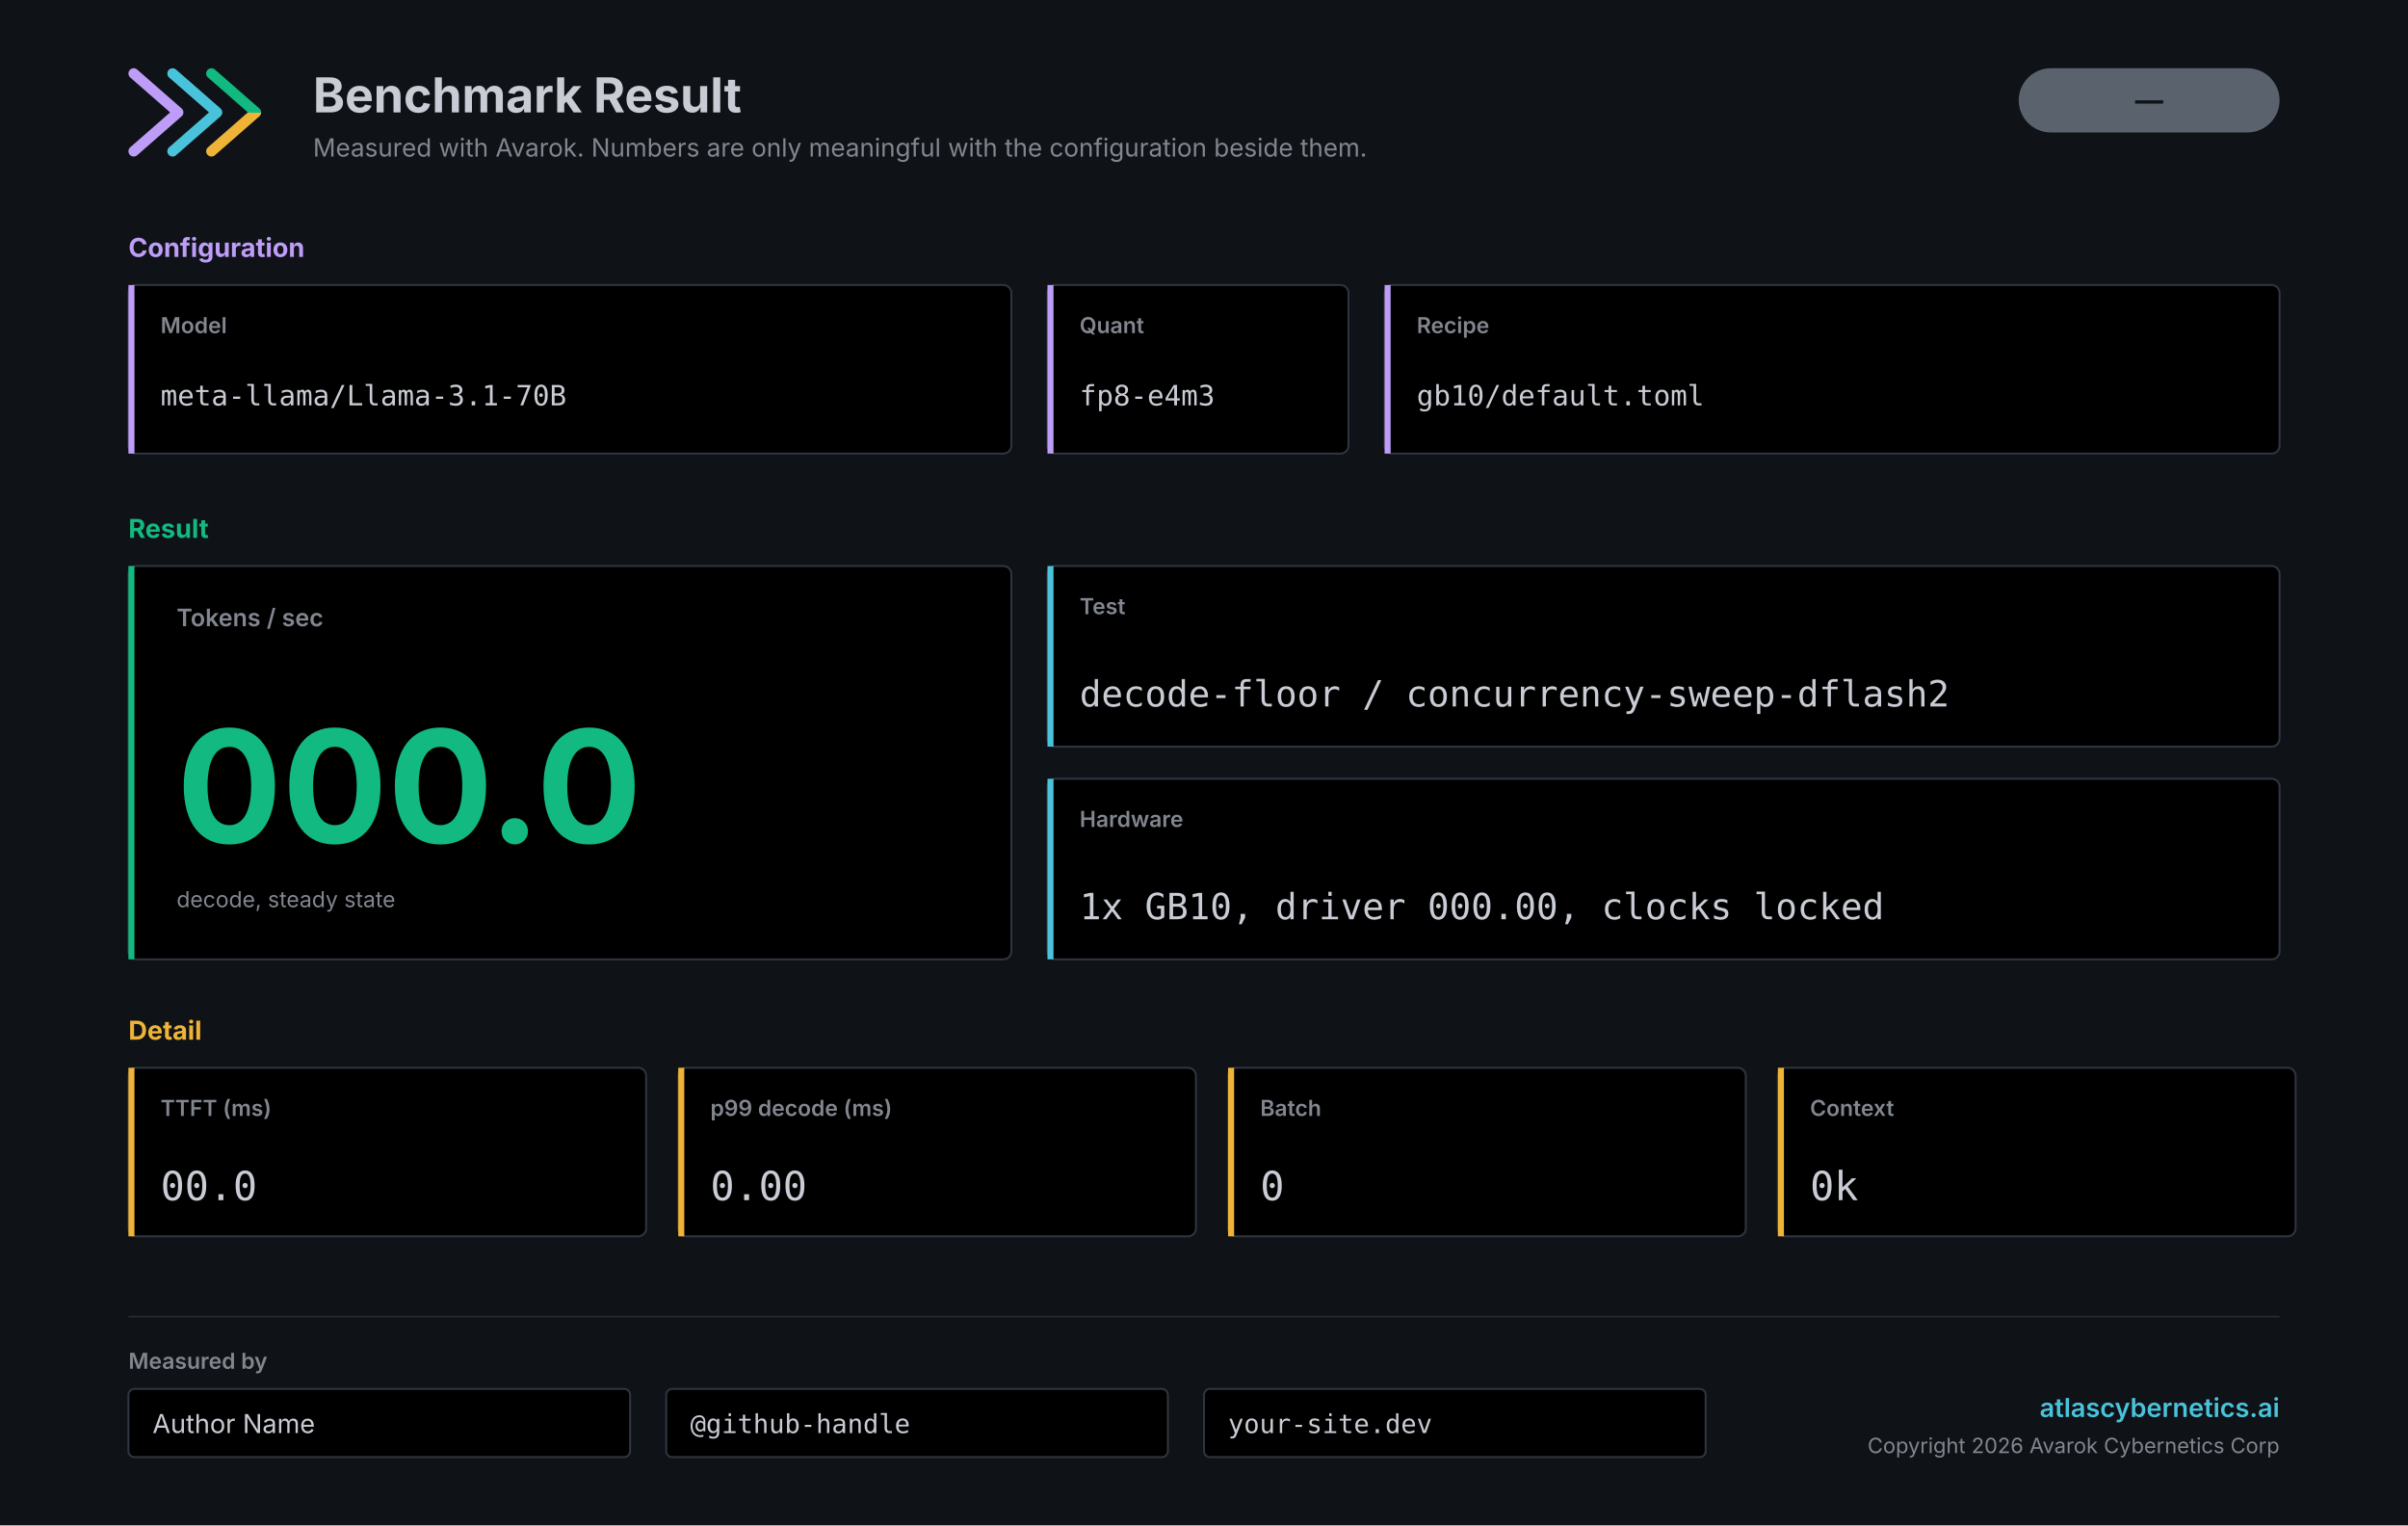
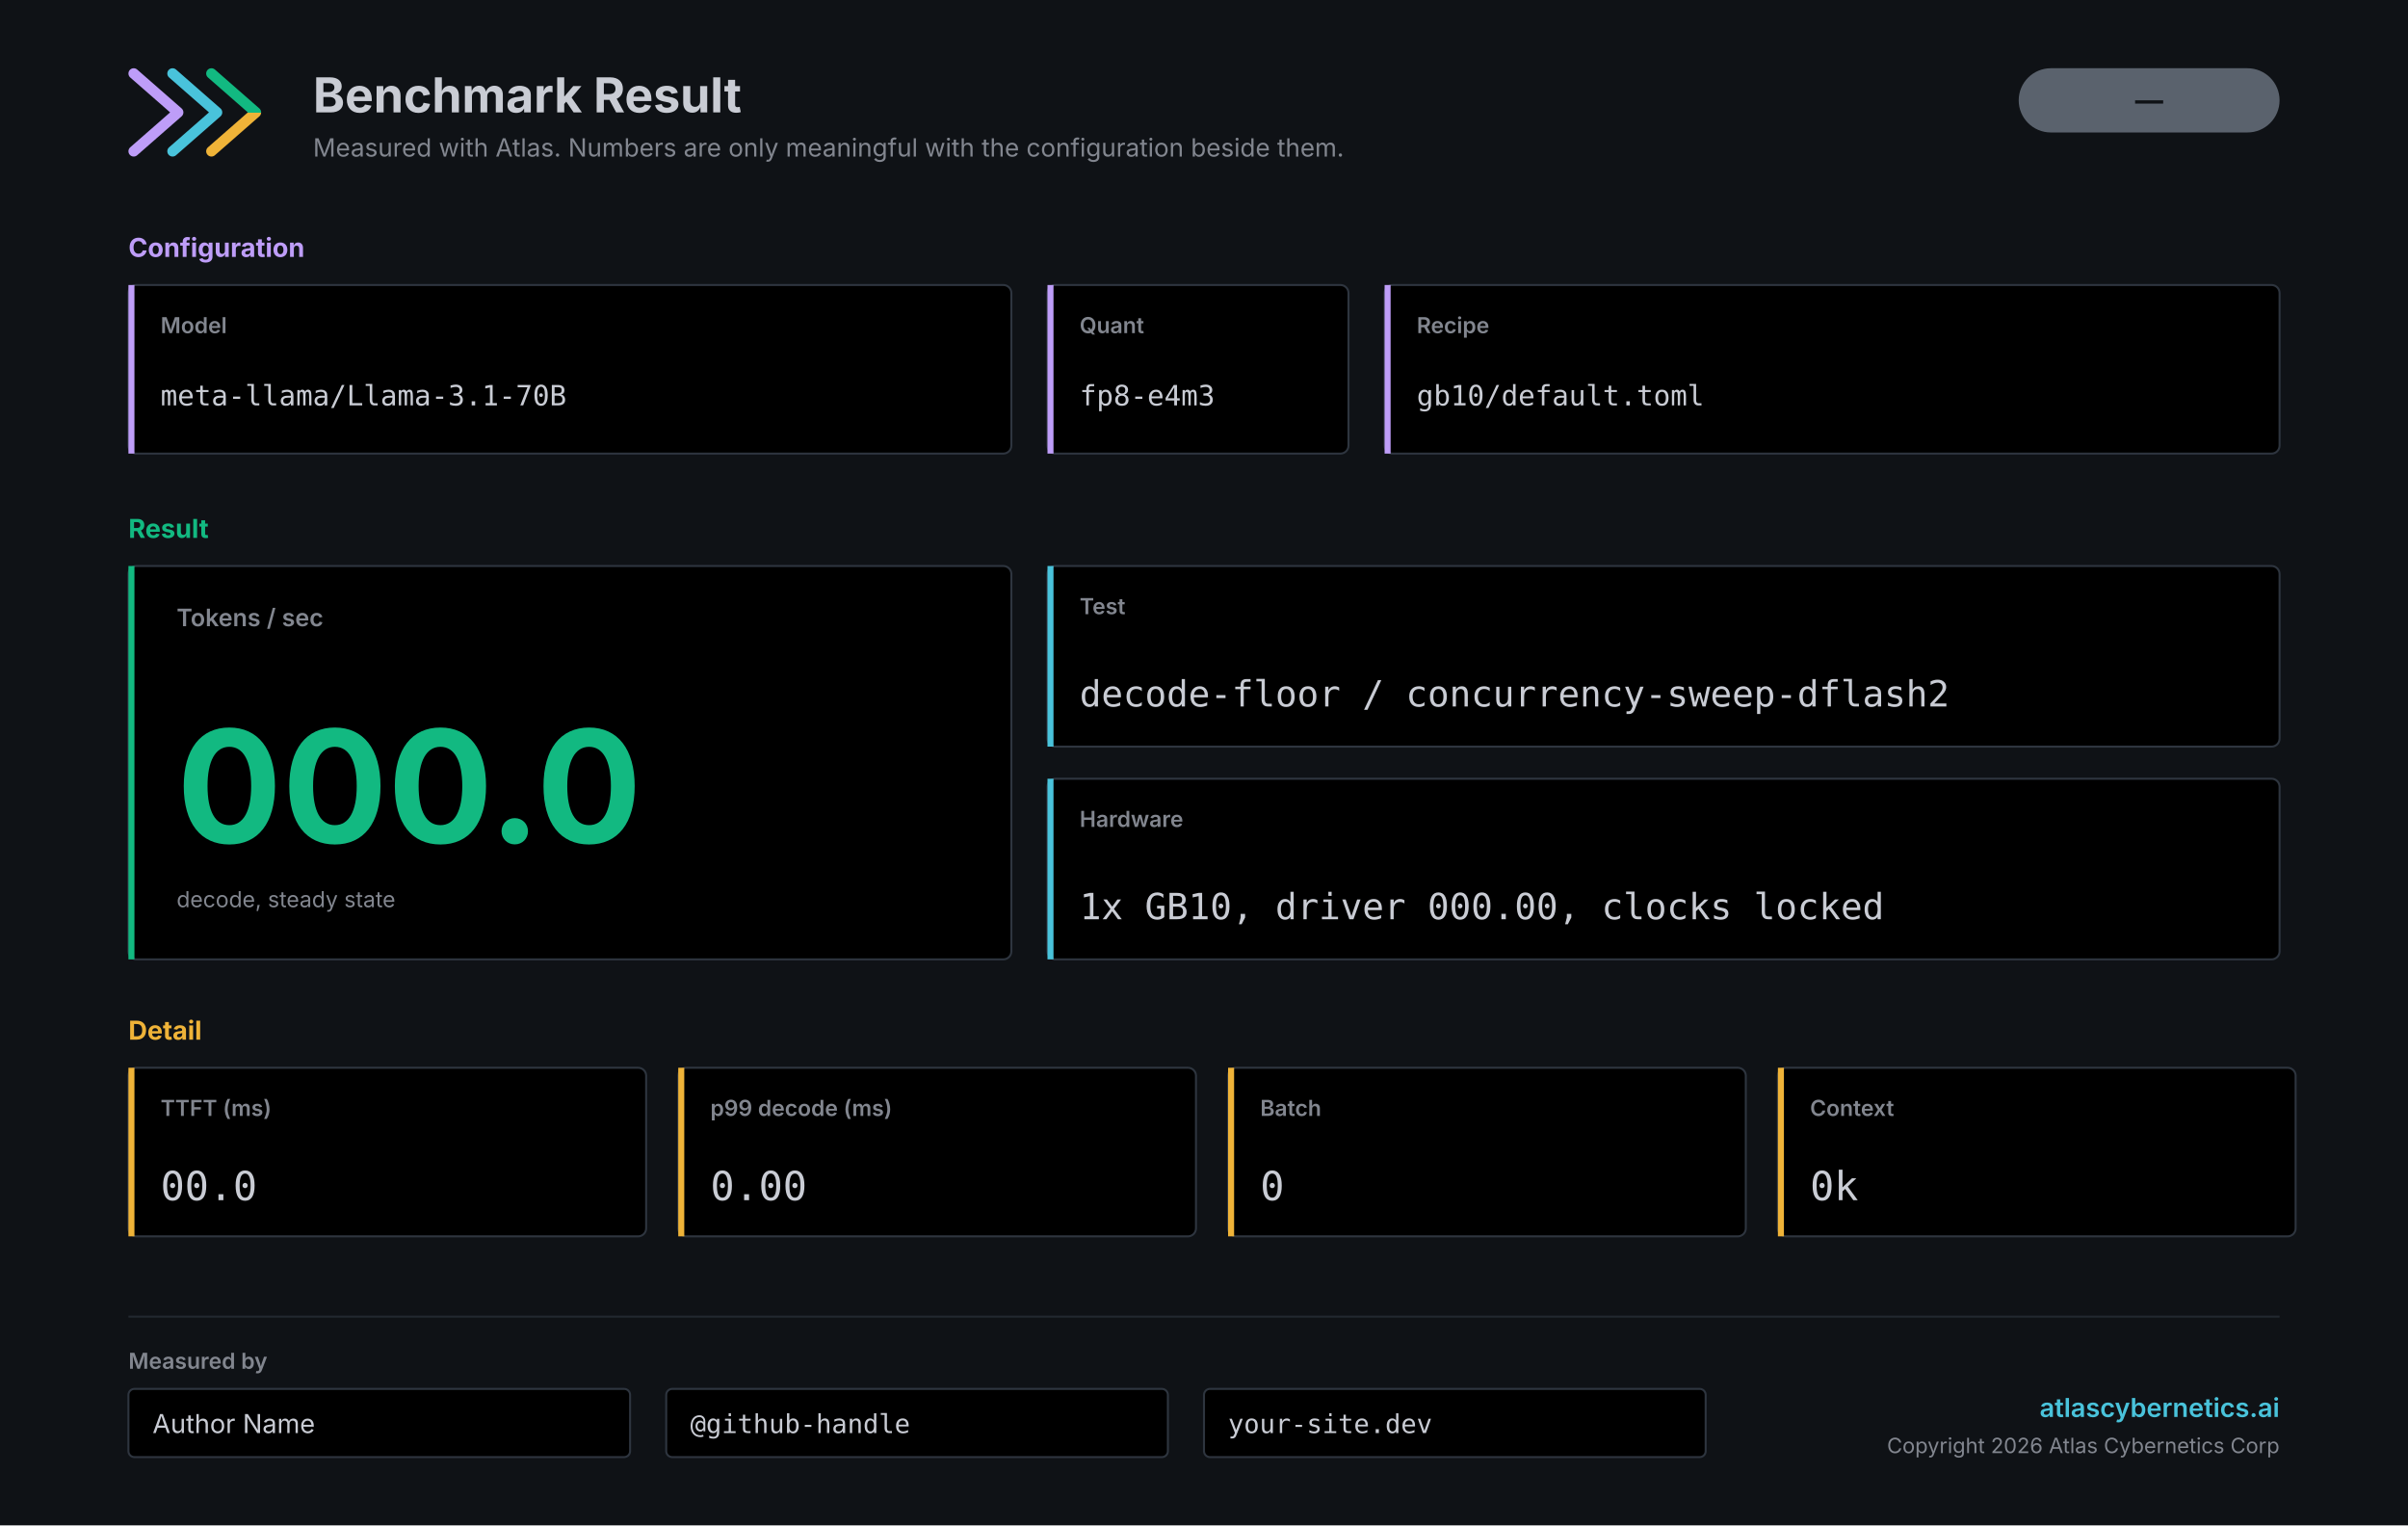
- <svg xmlns="http://www.w3.org/2000/svg" xmlns:xlink="http://www.w3.org/1999/xlink" viewBox="0 0 1200 760" width="1200" height="760" font-family="Inter, ui-sans-serif, system-ui, Segoe UI, Helvetica, Arial, sans-serif" role="img" aria-label="Avarok benchmark result card">
+ <svg xmlns="http://www.w3.org/2000/svg" xmlns:xlink="http://www.w3.org/1999/xlink" viewBox="0 0 1200 760" width="1200" height="760" font-family="Inter, ui-sans-serif, system-ui, Segoe UI, Helvetica, Arial, sans-serif" role="img" aria-label="Atlas benchmark result card">
  <defs>
    <linearGradient id="avarokGoldCut" x1="0" y1="0" x2="0" y2="1">
      <stop offset="0.5" stop-color="#12B981" />
      <stop offset="0.5" stop-color="#EFB338" />
    </linearGradient>
    <linearGradient id="fadeR" x1="0" y1="0" x2="1" y2="0">
      <stop offset="0" stop-color="#000000" stop-opacity="0" />
      <stop offset="0.85" stop-color="#000000" stop-opacity="1" />
    </linearGradient>
    <clipPath id="clip-model">
      <rect x="80" y="143" width="414" height="82" />
    </clipPath>
    <clipPath id="clip-quant">
      <rect x="538" y="143" width="126" height="82" />
    </clipPath>
    <clipPath id="clip-recipe">
      <rect x="706" y="143" width="424" height="82" />
    </clipPath>
    <clipPath id="clip-toks">
      <rect x="88" y="283" width="404" height="194" />
    </clipPath>
    <clipPath id="clip-test">
      <rect x="538" y="283" width="588" height="88" />
    </clipPath>
    <clipPath id="clip-hardware">
      <rect x="538" y="389" width="588" height="88" />
    </clipPath>
    <clipPath id="clip-m1">
      <rect x="80" y="533" width="226" height="82" />
    </clipPath>
    <clipPath id="clip-m2">
      <rect x="354" y="533" width="226" height="82" />
    </clipPath>
    <clipPath id="clip-m3">
      <rect x="628" y="533" width="226" height="82" />
    </clipPath>
    <clipPath id="clip-m4">
      <rect x="902" y="533" width="226" height="82" />
    </clipPath>
    <clipPath id="clip-author">
      <rect x="76" y="693" width="230" height="32" />
    </clipPath>
    <clipPath id="clip-handle">
      <rect x="344" y="693" width="230" height="32" />
    </clipPath>
    <clipPath id="clip-site">
      <rect x="612" y="693" width="230" height="32" />
    </clipPath>
    <clipPath id="clip-verdict">
      <rect x="1010" y="34" width="122" height="32" />
    </clipPath>
  </defs>
  <rect width="1200" height="760" fill="#0F1216" />
  <g transform="translate(64 34) scale(0.06918)">
    <g fill="none" stroke-width="76" stroke-linecap="round" stroke-linejoin="round">
      <path d="M38 38L358 318L38 598" stroke="#BE9DF8" />
      <path d="M318 38L638 318L318 598" stroke="#49C3DB" />
      <path d="M598 38L918 318L598 598" stroke="url(#avarokGoldCut)" />
    </g>
  </g>
  <text x="156" y="56" font-size="24" fill="#C9CCD4" font-weight="650">Benchmark Result</text>
-   <text x="156" y="78" font-size="12.5" fill="#82868F">Measured with Avarok. Numbers are only meaningful with the configuration beside them.</text>
+   <text x="156" y="78" font-size="12.5" fill="#82868F">Measured with Atlas. Numbers are only meaningful with the configuration beside them.</text>
  <g id="field-verdict">
    <rect id="verdict-chip" x="1006" y="34" width="130" height="32" rx="16" fill="#5A626D" />
    <text x="1071" y="55" font-size="14" font-weight="700" fill="#0F1216" text-anchor="middle" letter-spacing="1.5" clip-path="url(#clip-verdict)" id="value-verdict">—</text>
  </g>
  <text x="64" y="128" font-size="13" fill="#BE9DF8" font-weight="650">Configuration</text>
  <g id="field-model">
    <rect x="64" y="142" width="440" height="84" rx="4" fill="#000000" stroke="#2E353F" stroke-width="1" />
    <rect x="64" y="142" width="3" height="84" fill="#BE9DF8" />
    <text x="80" y="166" font-size="11" fill="#82868F" font-weight="600" id="label-model">Model</text>
    <text x="80" y="202" font-size="14" fill="#C9CCD4" font-family="ui-mono, ui-monospace, SFMono-Regular, Menlo, monospace" clip-path="url(#clip-model)" id="value-model">meta-llama/Llama-3.1-70B</text>
    <rect x="456" y="143" width="38" height="82" fill="url(#fadeR)" />
  </g>
  <g id="field-quant">
    <rect x="522" y="142" width="150" height="84" rx="4" fill="#000000" stroke="#2E353F" stroke-width="1" />
    <rect x="522" y="142" width="3" height="84" fill="#BE9DF8" />
    <text x="538" y="166" font-size="11" fill="#82868F" font-weight="600" id="label-quant">Quant</text>
    <text x="538" y="202" font-size="14" fill="#C9CCD4" font-family="ui-mono, ui-monospace, SFMono-Regular, Menlo, monospace" clip-path="url(#clip-quant)" id="value-quant">fp8-e4m3</text>
    <rect x="630" y="143" width="34" height="82" fill="url(#fadeR)" />
  </g>
  <g id="field-recipe">
    <rect x="690" y="142" width="446" height="84" rx="4" fill="#000000" stroke="#2E353F" stroke-width="1" />
    <rect x="690" y="142" width="3" height="84" fill="#BE9DF8" />
    <text x="706" y="166" font-size="11" fill="#82868F" font-weight="600" id="label-recipe">Recipe</text>
    <text x="706" y="202" font-size="14" fill="#C9CCD4" font-family="ui-mono, ui-monospace, SFMono-Regular, Menlo, monospace" clip-path="url(#clip-recipe)" id="value-recipe">gb10/default.toml</text>
    <rect x="1092" y="143" width="38" height="82" fill="url(#fadeR)" />
  </g>
  <text x="64" y="268" font-size="13" fill="#12B981" font-weight="650">Result</text>
  <g id="field-toks">
    <rect x="64" y="282" width="440" height="196" rx="4" fill="#000000" stroke="#2E353F" stroke-width="1" />
    <rect x="64" y="282" width="3" height="196" fill="#12B981" />
    <text x="88" y="312" font-size="12" fill="#82868F" font-weight="600" clip-path="url(#clip-toks)" id="label-toks">Tokens / sec</text>
    <text x="88" y="420" font-size="78" fill="#12B981" font-weight="700" clip-path="url(#clip-toks)" id="value-toks">000.0</text>
    <text x="88" y="452" font-size="11" fill="#82868F" clip-path="url(#clip-toks)" id="note-toks">decode, steady state</text>
    <rect x="454" y="283" width="38" height="194" fill="url(#fadeR)" />
  </g>
  <g id="field-test">
    <rect x="522" y="282" width="614" height="90" rx="4" fill="#000000" stroke="#2E353F" stroke-width="1" />
    <rect x="522" y="282" width="3" height="90" fill="#49C3DB" />
    <text x="538" y="306" font-size="11" fill="#82868F" font-weight="600" id="label-test">Test</text>
    <text x="538" y="352" font-size="18" fill="#C9CCD4" font-family="ui-mono, ui-monospace, SFMono-Regular, Menlo, monospace" clip-path="url(#clip-test)" id="value-test">decode-floor / concurrency-sweep-dflash2</text>
    <rect x="1088" y="283" width="38" height="88" fill="url(#fadeR)" />
  </g>
  <g id="field-hardware">
    <rect x="522" y="388" width="614" height="90" rx="4" fill="#000000" stroke="#2E353F" stroke-width="1" />
    <rect x="522" y="388" width="3" height="90" fill="#49C3DB" />
    <text x="538" y="412" font-size="11" fill="#82868F" font-weight="600" id="label-hardware">Hardware</text>
    <text x="538" y="458" font-size="18" fill="#C9CCD4" font-family="ui-mono, ui-monospace, SFMono-Regular, Menlo, monospace" clip-path="url(#clip-hardware)" id="value-hardware">1x GB10, driver 000.00, clocks locked</text>
    <rect x="1088" y="389" width="38" height="88" fill="url(#fadeR)" />
  </g>
  <text x="64" y="518" font-size="13" fill="#EFB338" font-weight="650">Detail</text>
  <g id="field-m1">
    <rect x="64" y="532" width="258" height="84" rx="4" fill="#000000" stroke="#2E353F" stroke-width="1" />
    <rect x="64" y="532" width="3" height="84" fill="#EFB338" />
    <text x="80" y="556" font-size="11" fill="#82868F" font-weight="600" clip-path="url(#clip-m1)" id="label-m1">TTFT (ms)</text>
    <text x="80" y="598" font-size="20" fill="#C9CCD4" font-family="ui-mono, ui-monospace, SFMono-Regular, Menlo, monospace" clip-path="url(#clip-m1)" id="value-m1">00.0</text>
    <rect x="276" y="533" width="30" height="82" fill="url(#fadeR)" />
  </g>
  <g id="field-m2">
    <rect x="338" y="532" width="258" height="84" rx="4" fill="#000000" stroke="#2E353F" stroke-width="1" />
    <rect x="338" y="532" width="3" height="84" fill="#EFB338" />
    <text x="354" y="556" font-size="11" fill="#82868F" font-weight="600" clip-path="url(#clip-m2)" id="label-m2">p99 decode (ms)</text>
    <text x="354" y="598" font-size="20" fill="#C9CCD4" font-family="ui-mono, ui-monospace, SFMono-Regular, Menlo, monospace" clip-path="url(#clip-m2)" id="value-m2">0.00</text>
    <rect x="550" y="533" width="30" height="82" fill="url(#fadeR)" />
  </g>
  <g id="field-m3">
    <rect x="612" y="532" width="258" height="84" rx="4" fill="#000000" stroke="#2E353F" stroke-width="1" />
    <rect x="612" y="532" width="3" height="84" fill="#EFB338" />
    <text x="628" y="556" font-size="11" fill="#82868F" font-weight="600" clip-path="url(#clip-m3)" id="label-m3">Batch</text>
    <text x="628" y="598" font-size="20" fill="#C9CCD4" font-family="ui-mono, ui-monospace, SFMono-Regular, Menlo, monospace" clip-path="url(#clip-m3)" id="value-m3">0</text>
    <rect x="824" y="533" width="30" height="82" fill="url(#fadeR)" />
  </g>
  <g id="field-m4">
    <rect x="886" y="532" width="258" height="84" rx="4" fill="#000000" stroke="#2E353F" stroke-width="1" />
    <rect x="886" y="532" width="3" height="84" fill="#EFB338" />
    <text x="902" y="556" font-size="11" fill="#82868F" font-weight="600" clip-path="url(#clip-m4)" id="label-m4">Context</text>
    <text x="902" y="598" font-size="20" fill="#C9CCD4" font-family="ui-mono, ui-monospace, SFMono-Regular, Menlo, monospace" clip-path="url(#clip-m4)" id="value-m4">0k</text>
    <rect x="1098" y="533" width="30" height="82" fill="url(#fadeR)" />
  </g>
  <line x1="64" y1="656" x2="1136" y2="656" stroke="#22282F" />
  <text x="64" y="682" font-size="11" fill="#82868F" font-weight="600">Measured by</text>
  <g id="field-author">
    <rect x="64" y="692" width="250" height="34" rx="3" fill="#000000" stroke="#2E353F" stroke-width="1" />
    <text x="76" y="714" font-size="13" fill="#C9CCD4" clip-path="url(#clip-author)" id="value-author">Author Name</text>
    <rect x="276" y="693" width="30" height="32" fill="url(#fadeR)" />
  </g>
  <g id="field-handle">
    <rect x="332" y="692" width="250" height="34" rx="3" fill="#000000" stroke="#2E353F" stroke-width="1" />
    <text x="344" y="714" font-size="13" fill="#C9CCD4" font-family="ui-mono, ui-monospace, SFMono-Regular, Menlo, monospace" clip-path="url(#clip-handle)" id="value-handle">@github-handle</text>
    <rect x="544" y="693" width="30" height="32" fill="url(#fadeR)" />
  </g>
  <g id="field-site">
    <rect x="600" y="692" width="250" height="34" rx="3" fill="#000000" stroke="#2E353F" stroke-width="1" />
    <text x="612" y="714" font-size="13" fill="#C9CCD4" font-family="ui-mono, ui-monospace, SFMono-Regular, Menlo, monospace" clip-path="url(#clip-site)" id="value-site">your-site.dev</text>
    <rect x="812" y="693" width="30" height="32" fill="url(#fadeR)" />
  </g>
  <a href="https://atlascybernetics.ai" xlink:href="https://atlascybernetics.ai" target="_blank" rel="noopener">
    <text x="1136" y="706" font-size="13" fill="#49C3DB" font-weight="600" text-anchor="end">atlascybernetics.ai</text>
  </a>
-   <text x="1136" y="724" font-size="10.5" fill="#82868F" text-anchor="end">Copyright 2026 Avarok Cybernetics Corp</text>
+   <text x="1136" y="724" font-size="10.5" fill="#82868F" text-anchor="end">Copyright 2026 Atlas Cybernetics Corp</text>
</svg>
